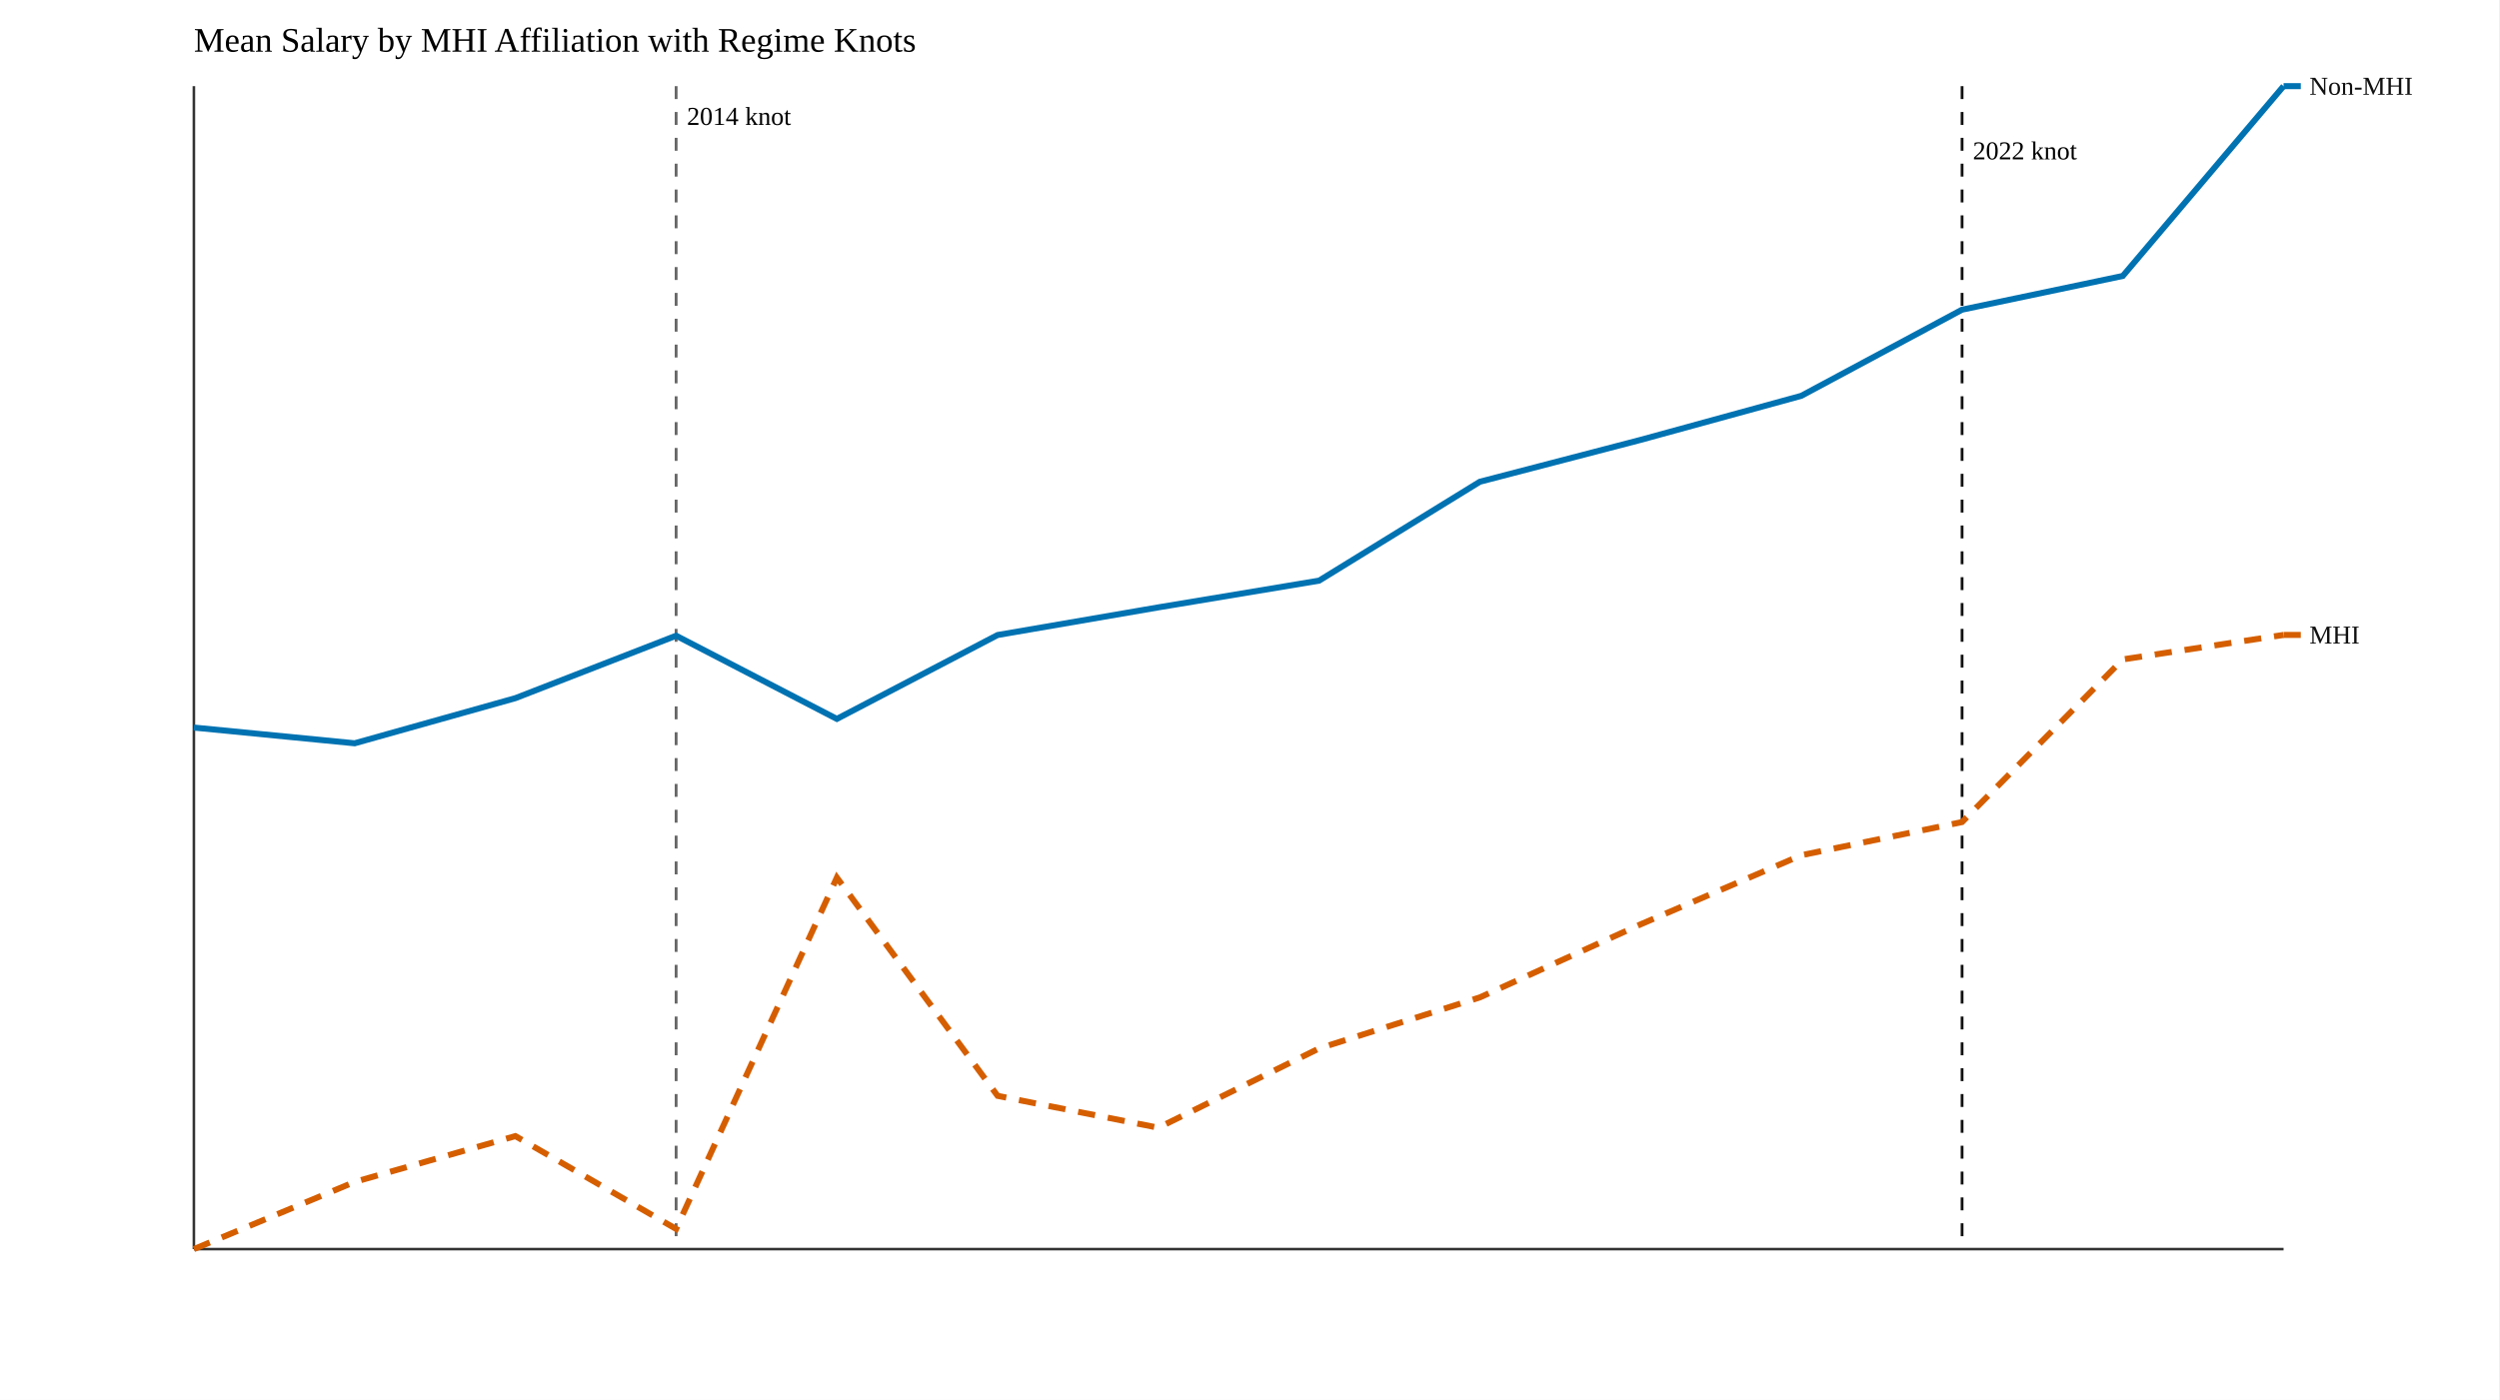
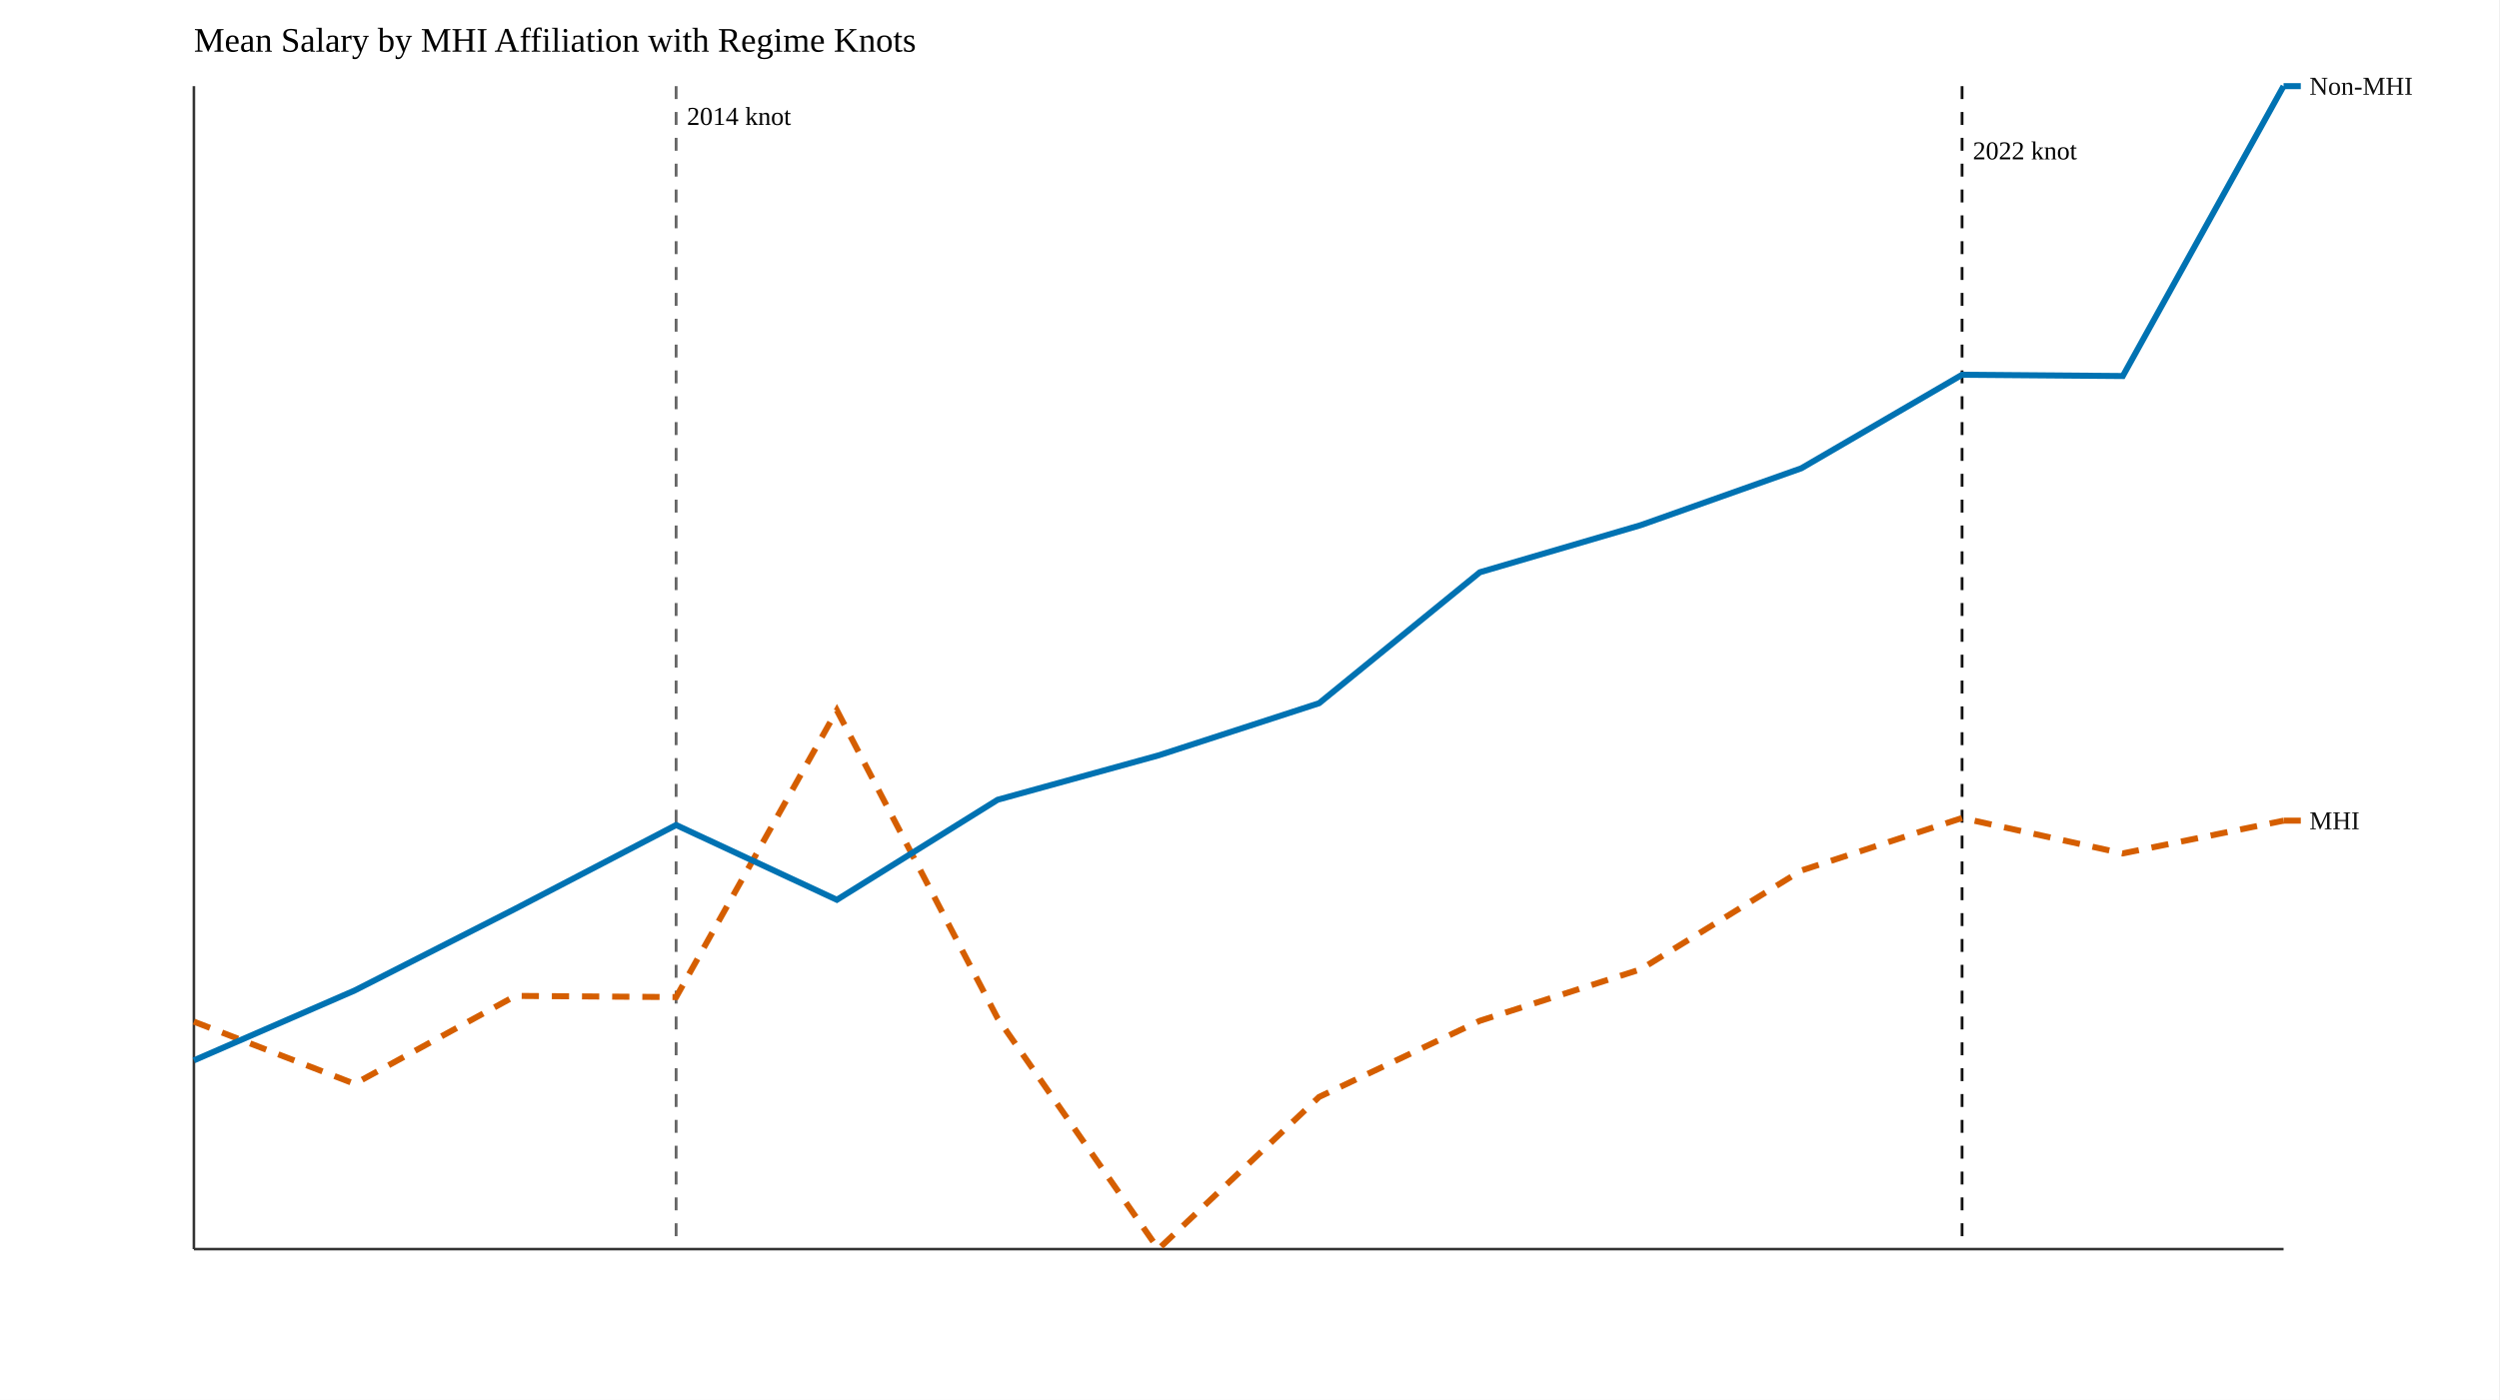
<svg xmlns="http://www.w3.org/2000/svg" width="1160" height="650">
  <rect x="0" y="0" width="100%" height="100%" fill="white" />
  <line x1="90.0" y1="580.0" x2="1060.0" y2="580.0" stroke="#333" stroke-width="1.2" />
  <line x1="90.0" y1="40.0" x2="90.0" y2="580.0" stroke="#333" stroke-width="1.2" />
  <line x1="313.846" y1="40.0" x2="313.846" y2="580.0" stroke="#666" stroke-dasharray="6,6" stroke-width="1.3" />
  <line x1="910.769" y1="40.0" x2="910.769" y2="580.0" stroke="#111" stroke-dasharray="6,6" stroke-width="1.3" />
-   <polyline fill="none" stroke="#D55E00" stroke-width="2.8" stroke-dasharray="8,6" points="90.0,580.0 164.615,548.803 239.231,527.525 313.846,570.633 388.462,407.483 463.077,508.83 537.692,523.639 612.308,486.815 686.923,463.128 761.538,429.209 836.154,397.103 910.769,381.708 985.385,306.178 1060.0,294.815" />
-   <polyline fill="none" stroke="#0072B2" stroke-width="2.8" points="90.0,337.832 164.615,345.13 239.231,324.177 313.846,295.184 388.462,333.806 463.077,294.855 537.692,282.022 612.308,269.61 686.923,223.687 761.538,204.253 836.154,183.786 910.769,143.79 985.385,128.126 1060.0,40.0" />
+   <polyline fill="none" stroke="#D55E00" stroke-width="2.8" stroke-dasharray="8,6" points="90.0,474.376 164.615,503.262 239.231,462.429 313.846,462.981 388.462,329.807 463.077,472.824 537.692,580.0 612.308,509.346 686.923,473.986 761.538,450.098 836.154,404.202 910.769,379.837 985.385,396.268 1060.0,381.058" />
+   <polyline fill="none" stroke="#0072B2" stroke-width="2.8" points="90.0,492.369 164.615,459.924 239.231,421.94 313.846,383.09 388.462,417.801 463.077,371.36 537.692,350.769 612.308,326.526 686.923,265.718 761.538,243.867 836.154,217.437 910.769,174.011 985.385,174.596 1060.0,40.0" />
  <text x="90.0" y="24" font-size="16" font-family="Times New Roman">Mean Salary by MHI Affiliation with Regime Knots</text>
  <text x="318.846" y="58.0" font-size="12" font-family="Times New Roman">2014 knot</text>
  <text x="915.769" y="74.0" font-size="12" font-family="Times New Roman">2022 knot</text>
-   <line x1="1060.0" y1="294.815" x2="1068.0" y2="294.815" stroke="#D55E00" stroke-width="2.8" stroke-dasharray="8,6" />
+   <line x1="1060.0" y1="381.058" x2="1068.0" y2="381.058" stroke="#D55E00" stroke-width="2.8" stroke-dasharray="8,6" />
  <line x1="1060.0" y1="40.0" x2="1068.0" y2="40.0" stroke="#0072B2" stroke-width="2.8" />
-   <text x="1072.0" y="298.815" font-size="12" fill="#111" font-family="Times New Roman">MHI</text>
+   <text x="1072.0" y="385.058" font-size="12" fill="#111" font-family="Times New Roman">MHI</text>
  <text x="1072.0" y="44.0" font-size="12" fill="#111" font-family="Times New Roman">Non-MHI</text>
</svg>
